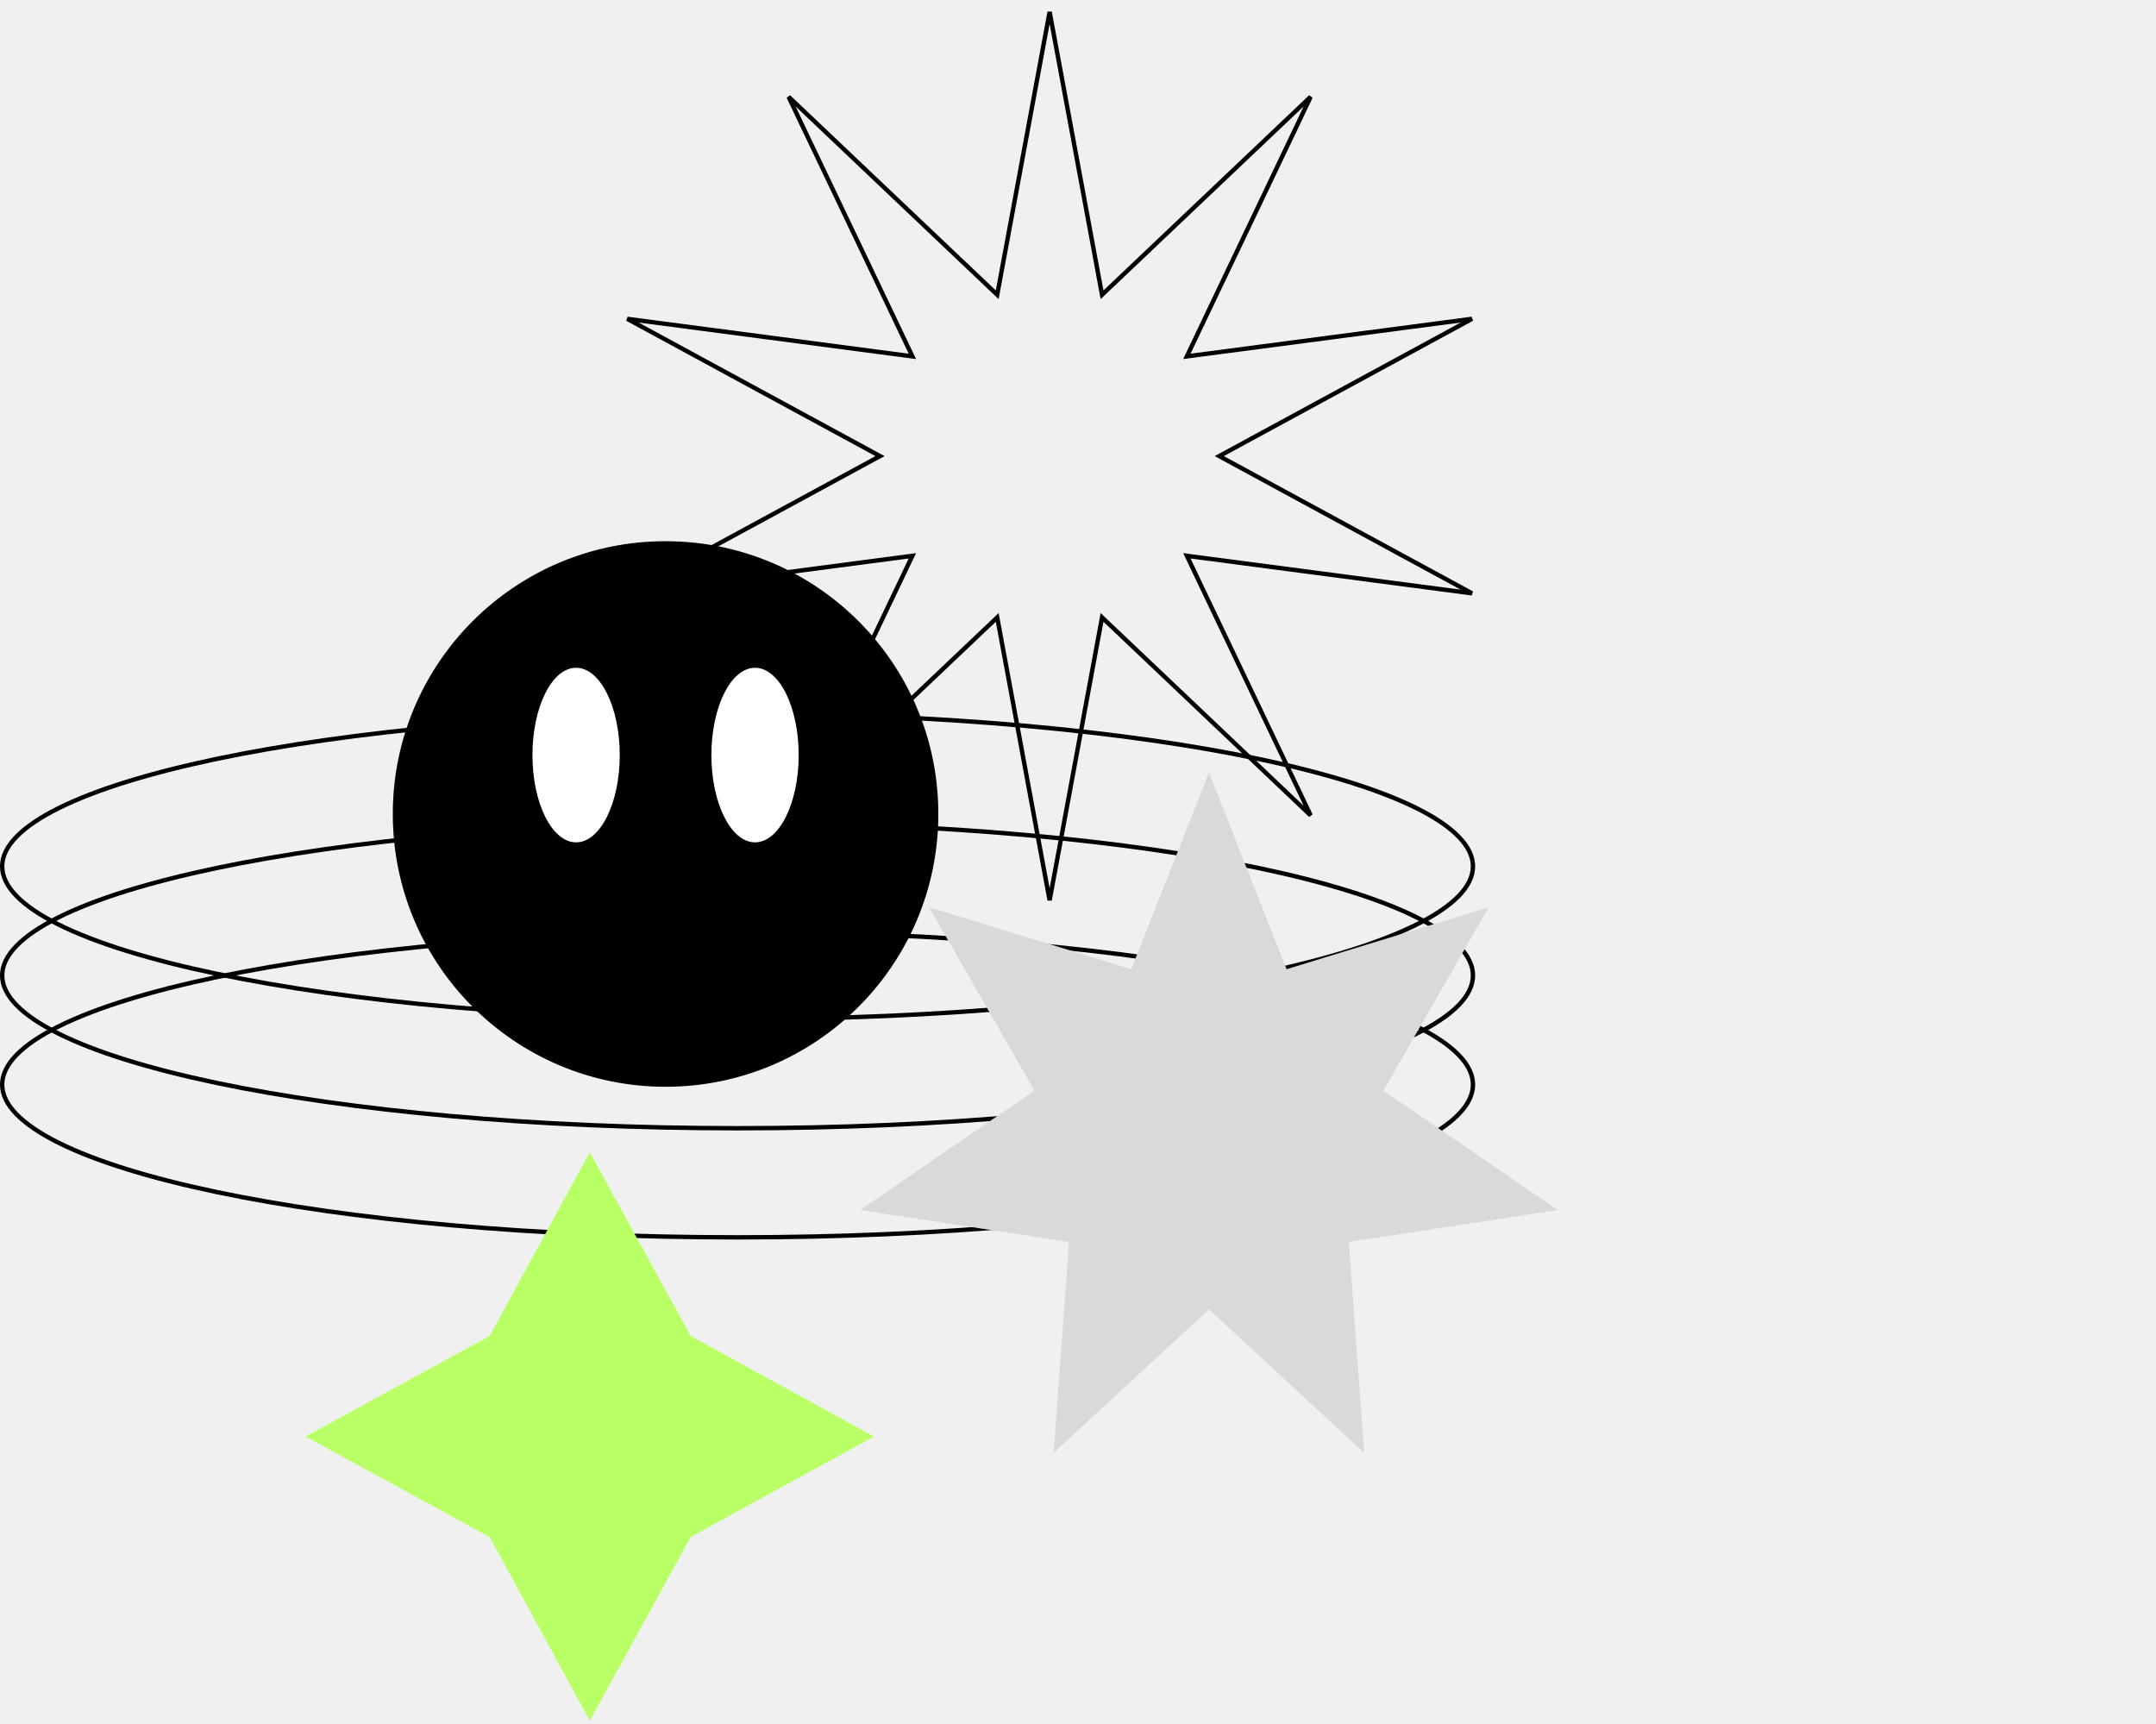
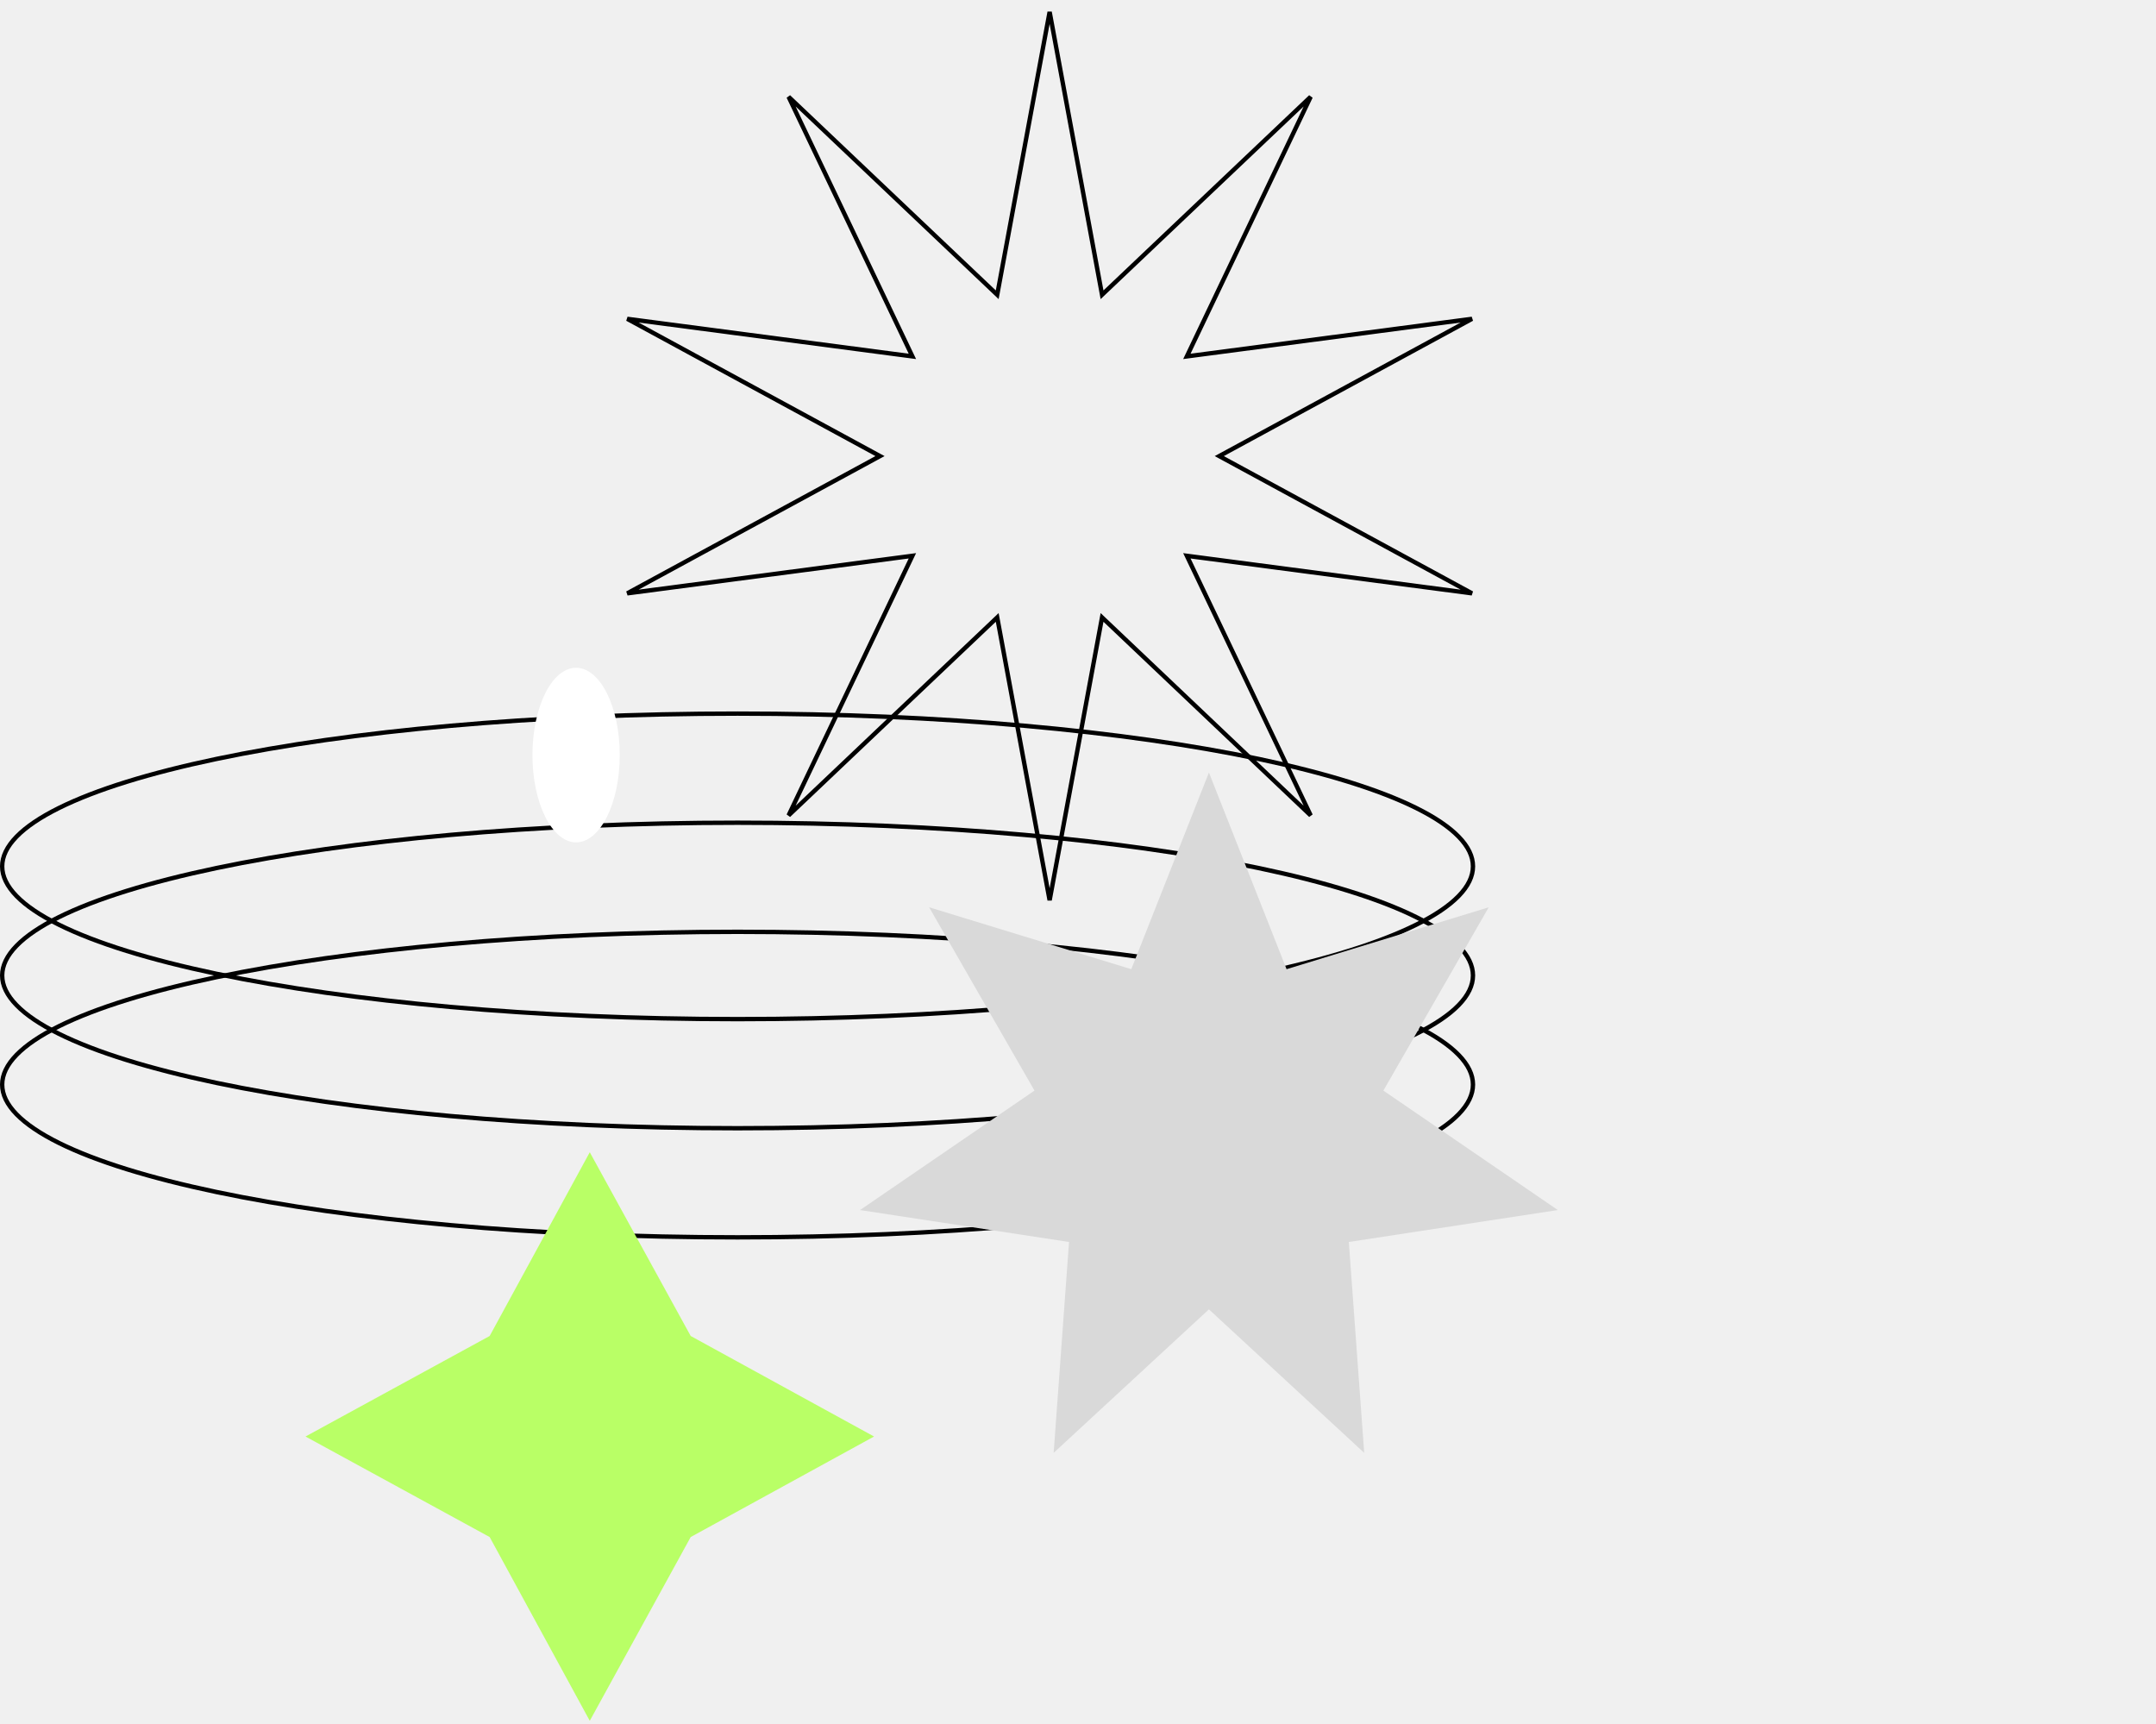
<svg xmlns="http://www.w3.org/2000/svg" width="494" height="395" viewBox="0 0 494 395" fill="none">
  <path d="M337.5 198.5C337.5 200.778 336.403 203.052 334.208 205.306C332.012 207.561 328.746 209.76 324.497 211.87C316 216.09 303.672 219.904 288.398 223.113C257.858 229.528 215.644 233.5 169 233.5C122.356 233.5 80.142 229.528 49.602 223.113C34.328 219.904 22 216.09 13.503 211.87C9.254 209.76 5.988 207.561 3.792 205.306C1.597 203.052 0.5 200.778 0.5 198.5C0.5 196.222 1.597 193.948 3.792 191.694C5.988 189.439 9.254 187.24 13.503 185.13C22 180.91 34.328 177.096 49.602 173.887C80.142 167.472 122.356 163.5 169 163.5C215.644 163.5 257.858 167.472 288.398 173.887C303.672 177.096 316 180.91 324.497 185.13C328.746 187.24 332.012 189.439 334.208 191.694C336.403 193.948 337.5 196.222 337.5 198.5Z" stroke="black" />
  <path d="M337.5 223.5C337.5 225.778 336.403 228.052 334.208 230.306C332.012 232.561 328.746 234.76 324.497 236.87C316 241.09 303.672 244.904 288.398 248.113C257.858 254.528 215.644 258.5 169 258.5C122.356 258.5 80.142 254.528 49.602 248.113C34.328 244.904 22 241.09 13.503 236.87C9.254 234.76 5.988 232.561 3.792 230.306C1.597 228.052 0.5 225.778 0.5 223.5C0.5 221.222 1.597 218.948 3.792 216.694C5.988 214.439 9.254 212.24 13.503 210.13C22 205.91 34.328 202.096 49.602 198.887C80.142 192.472 122.356 188.5 169 188.5C215.644 188.5 257.858 192.472 288.398 198.887C303.672 202.096 316 205.91 324.497 210.13C328.746 212.24 332.012 214.439 334.208 216.694C336.403 218.948 337.5 221.222 337.5 223.5Z" stroke="black" />
  <path d="M337.5 248.5C337.5 250.778 336.403 253.052 334.208 255.306C332.012 257.561 328.746 259.76 324.497 261.87C316 266.09 303.672 269.904 288.398 273.113C257.858 279.528 215.644 283.5 169 283.5C122.356 283.5 80.142 279.528 49.602 273.113C34.328 269.904 22 266.09 13.503 261.87C9.254 259.76 5.988 257.561 3.792 255.306C1.597 253.052 0.5 250.778 0.5 248.5C0.5 246.222 1.597 243.948 3.792 241.694C5.988 239.439 9.254 237.24 13.503 235.13C22 230.91 34.328 227.096 49.602 223.887C80.142 217.472 122.356 213.5 169 213.5C215.644 213.5 257.858 217.472 288.398 223.887C303.672 227.096 316 230.91 324.497 235.13C328.746 237.24 332.012 239.439 334.208 241.694C336.403 243.948 337.5 246.222 337.5 248.5Z" stroke="black" />
  <path d="M252.343 66.629L252.511 67.535L253.179 66.901L300.311 22.177L272.341 80.823L271.945 81.654L272.858 81.534L337.276 73.055L280.177 104.061L279.368 104.5L280.177 104.939L337.276 135.945L272.858 127.466L271.945 127.346L272.341 128.177L300.311 186.823L253.179 142.099L252.511 141.465L252.343 142.371L240.5 206.257L228.657 142.371L228.489 141.465L227.821 142.099L180.689 186.823L208.659 128.177L209.055 127.346L208.142 127.466L143.724 135.945L200.823 104.939L201.632 104.5L200.823 104.061L143.724 73.055L208.142 81.534L209.055 81.654L208.659 80.823L180.689 22.177L227.821 66.901L228.489 67.535L228.657 66.629L240.5 2.743L252.343 66.629Z" stroke="black" />
  <path d="M277 177L294.789 222.06L341.11 207.874L316.972 249.877L356.944 277.247L309.055 284.563L312.578 332.879L277 300L241.422 332.879L244.945 284.563L197.056 277.247L237.028 249.877L212.89 207.874L259.211 222.06L277 177Z" fill="#D9D9D9" />
  <path d="M112.194 306.102L135.134 264L158.258 306.102L200.269 329.134L158.258 352.166L135.134 394.269L112.194 352.166L70 329.134L112.194 306.102Z" fill="#B9FF66" />
-   <circle cx="152.5" cy="186.5" r="62" fill="black" stroke="black" />
-   <ellipse cx="132" cy="173" rx="10" ry="20" fill="white" />
-   <ellipse cx="173" cy="173" rx="10" ry="20" fill="white" />
+   <ellipse class="animated-eye" cx="132" cy="173" rx="10" ry="20" fill="white" />
+   <ellipse class="animated-eye" cx="173" cy="173" rx="10" ry="20" />
</svg>
